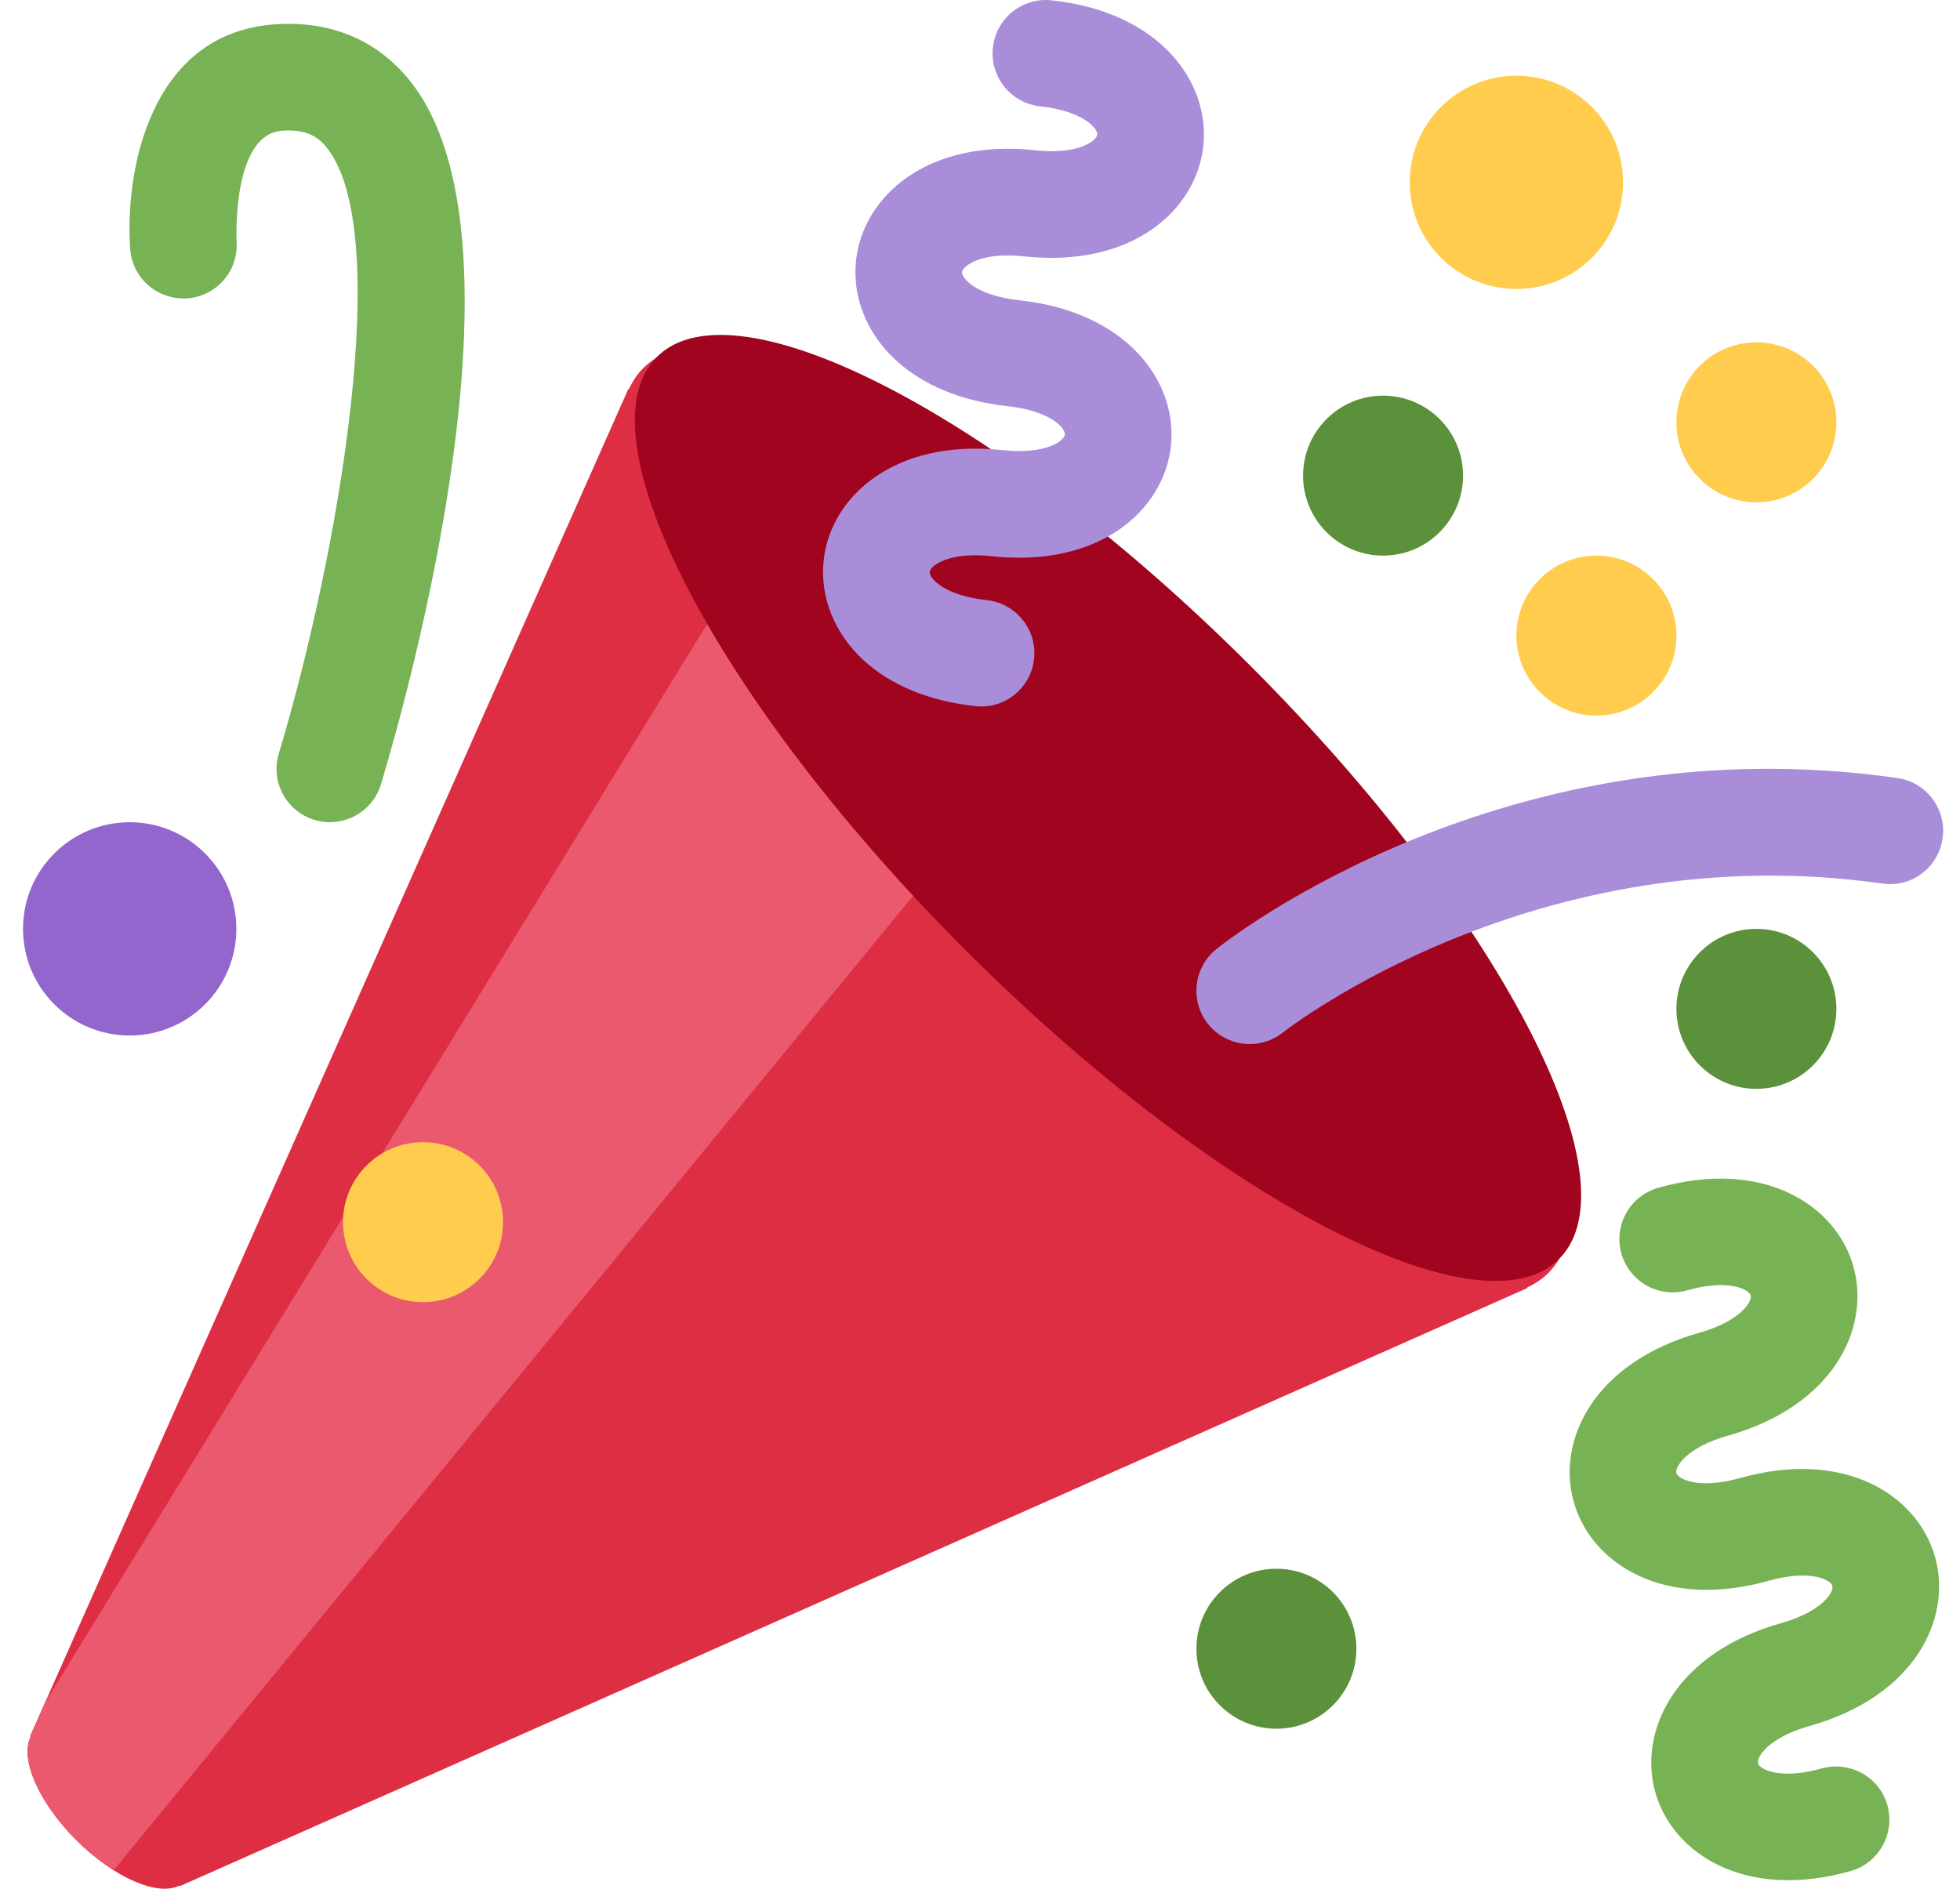
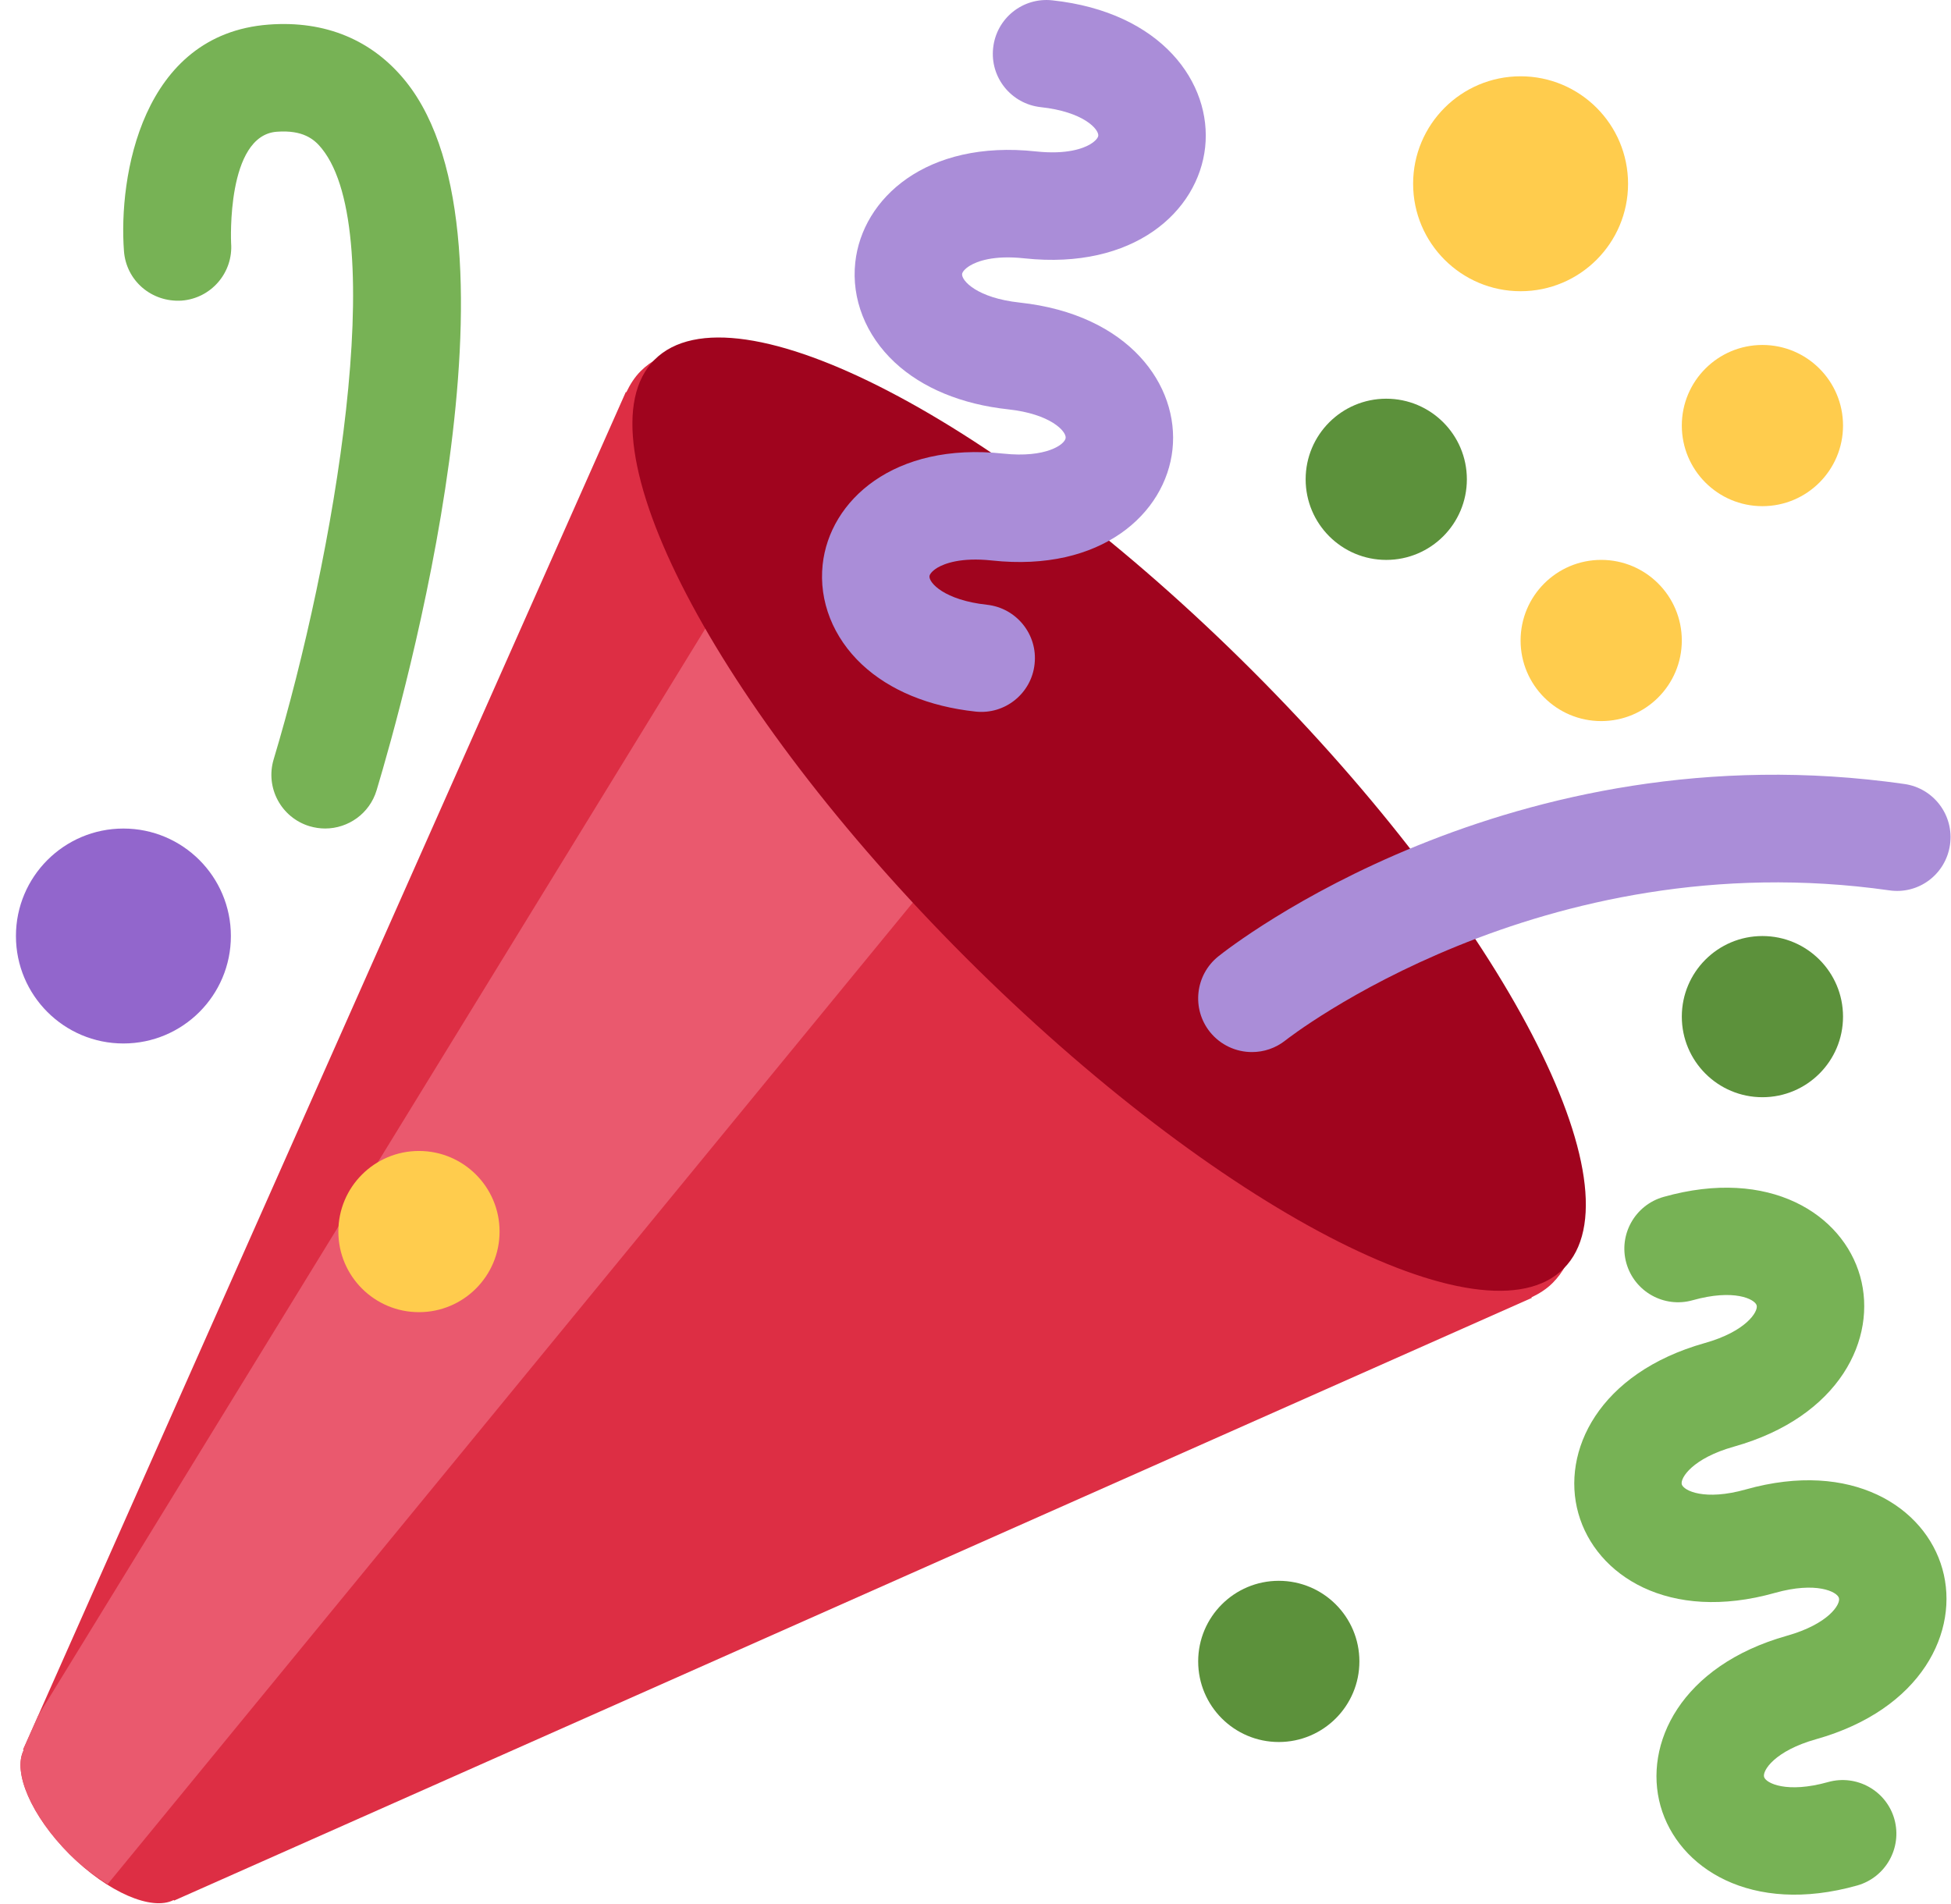
- <svg xmlns="http://www.w3.org/2000/svg" width="83" height="80" viewBox="0 0 83 80" fill="none">
-   <path d="M27.232 15.599C26.979 15.852 26.787 16.157 26.627 16.491L26.609 16.473L1.276 73.539L1.301 73.564C0.831 74.474 1.617 76.326 3.228 77.939C4.838 79.549 6.69 80.335 7.6 79.865L7.623 79.888L64.688 54.553L64.67 54.533C65.002 54.375 65.307 54.183 65.562 53.925C69.09 50.397 63.369 38.958 52.788 28.374C42.202 17.79 30.762 12.071 27.232 15.599Z" fill="#DD2E44" />
-   <path d="M30.335 25.793L1.913 72.108L1.276 73.542L1.301 73.567C0.831 74.477 1.617 76.329 3.228 77.941C3.752 78.465 4.296 78.863 4.829 79.199L39.37 37.086L30.335 25.793Z" fill="#EA596E" />
-   <path d="M52.948 28.199C63.496 38.751 69.352 49.999 66.023 53.323C62.696 56.652 51.449 50.798 40.894 40.251C30.344 29.698 24.49 18.446 27.817 15.119C31.146 11.792 42.394 17.647 52.948 28.199Z" fill="#A0041E" />
-   <path d="M42.961 29.425C42.512 29.788 41.925 29.978 41.304 29.91C39.343 29.698 37.694 29.016 36.54 27.939C35.318 26.798 34.715 25.267 34.88 23.733C35.169 21.041 37.871 18.57 42.476 19.067C44.267 19.259 45.066 18.683 45.093 18.407C45.125 18.134 44.468 17.4 42.677 17.206C40.716 16.994 39.068 16.311 37.911 15.234C36.689 14.094 36.084 12.562 36.251 11.029C36.545 8.336 39.244 5.866 43.845 6.365C45.15 6.505 45.839 6.236 46.13 6.062C46.363 5.92 46.456 5.784 46.465 5.705C46.492 5.432 45.843 4.698 44.048 4.504C42.808 4.368 41.909 3.257 42.047 2.015C42.18 0.775 43.289 -0.122 44.533 0.014C49.134 0.508 51.248 3.496 50.957 6.191C50.663 8.888 47.964 11.354 43.359 10.859C42.053 10.717 41.371 10.988 41.078 11.162C40.845 11.302 40.75 11.44 40.741 11.517C40.712 11.792 41.365 12.524 43.16 12.718C47.761 13.215 49.875 16.201 49.584 18.895C49.292 21.587 46.593 24.058 41.99 23.559C40.685 23.419 39.998 23.69 39.705 23.862C39.47 24.006 39.379 24.142 39.37 24.219C39.341 24.492 39.994 25.226 41.787 25.42C43.025 25.556 43.926 26.669 43.788 27.909C43.725 28.528 43.411 29.063 42.961 29.425Z" fill="#AA8DD8" />
-   <path d="M70.225 50.31C74.681 49.052 77.755 51.04 78.487 53.648C79.219 56.255 77.633 59.555 73.18 60.808C71.44 61.296 70.919 62.127 70.989 62.392C71.065 62.658 71.948 63.096 73.683 62.606C78.137 61.353 81.211 63.34 81.943 65.947C82.679 68.555 81.089 71.85 76.633 73.106C74.896 73.594 74.372 74.427 74.449 74.692C74.523 74.956 75.404 75.394 77.141 74.906C78.338 74.57 79.589 75.268 79.926 76.467C80.26 77.669 79.562 78.915 78.361 79.254C73.909 80.508 70.833 78.525 70.097 75.914C69.365 73.307 70.953 70.012 75.411 68.756C77.15 68.266 77.672 67.437 77.595 67.171C77.523 66.906 76.642 66.466 74.907 66.954C70.449 68.21 67.377 66.227 66.643 63.613C65.909 61.007 67.497 57.712 71.953 56.454C73.688 55.968 74.209 55.132 74.137 54.87C74.06 54.604 73.182 54.166 71.445 54.654C70.243 54.992 68.999 54.292 68.66 53.093C68.323 51.896 69.024 50.649 70.225 50.31Z" fill="#77B255" />
-   <path d="M52.924 44.222C52.26 44.222 51.605 43.931 51.158 43.375C50.379 42.399 50.539 40.979 51.51 40.199C52.002 39.804 63.747 30.58 80.345 32.954C81.581 33.13 82.439 34.273 82.263 35.508C82.087 36.742 80.953 37.609 79.706 37.424C65.041 35.341 54.44 43.644 54.336 43.727C53.916 44.062 53.419 44.222 52.924 44.222Z" fill="#AA8DD8" />
-   <path d="M13.97 34.825C13.756 34.825 13.537 34.794 13.32 34.73C12.125 34.371 11.447 33.113 11.807 31.919C14.366 23.397 16.685 9.798 13.835 6.252C13.516 5.85 13.035 5.455 11.933 5.538C9.815 5.701 10.016 10.171 10.018 10.216C10.113 11.46 9.178 12.544 7.935 12.637C6.673 12.714 5.607 11.797 5.514 10.552C5.282 7.438 6.251 1.439 11.594 1.035C13.979 0.854 15.96 1.683 17.358 3.422C22.713 10.087 17.277 29.409 16.134 33.217C15.841 34.195 14.942 34.825 13.97 34.825Z" fill="#77B255" />
-   <path d="M58.569 23.534C60.44 23.534 61.956 22.017 61.956 20.146C61.956 18.275 60.44 16.758 58.569 16.758C56.697 16.758 55.181 18.275 55.181 20.146C55.181 22.017 56.697 23.534 58.569 23.534Z" fill="#5C913B" />
-   <path d="M5.492 43.861C7.987 43.861 10.009 41.839 10.009 39.344C10.009 36.85 7.987 34.827 5.492 34.827C2.997 34.827 0.975 36.85 0.975 39.344C0.975 41.839 2.997 43.861 5.492 43.861Z" fill="#9266CC" />
-   <path d="M74.379 46.12C76.25 46.12 77.766 44.603 77.766 42.732C77.766 40.861 76.25 39.344 74.379 39.344C72.507 39.344 70.991 40.861 70.991 42.732C70.991 44.603 72.507 46.12 74.379 46.12Z" fill="#5C913B" />
-   <path d="M54.051 73.223C55.922 73.223 57.439 71.706 57.439 69.835C57.439 67.964 55.922 66.447 54.051 66.447C52.18 66.447 50.664 67.964 50.664 69.835C50.664 71.706 52.18 73.223 54.051 73.223Z" fill="#5C913B" />
-   <path d="M64.215 12.241C66.71 12.241 68.732 10.219 68.732 7.724C68.732 5.229 66.71 3.207 64.215 3.207C61.72 3.207 59.698 5.229 59.698 7.724C59.698 10.219 61.72 12.241 64.215 12.241Z" fill="#FFCC4D" />
-   <path d="M74.379 21.276C76.25 21.276 77.766 19.759 77.766 17.888C77.766 16.017 76.25 14.5 74.379 14.5C72.507 14.5 70.991 16.017 70.991 17.888C70.991 19.759 72.507 21.276 74.379 21.276Z" fill="#FFCC4D" />
-   <path d="M67.603 30.31C69.474 30.31 70.991 28.793 70.991 26.922C70.991 25.051 69.474 23.534 67.603 23.534C65.732 23.534 64.215 25.051 64.215 26.922C64.215 28.793 65.732 30.31 67.603 30.31Z" fill="#FFCC4D" />
-   <path d="M17.914 55.155C19.785 55.155 21.302 53.638 21.302 51.767C21.302 49.896 19.785 48.379 17.914 48.379C16.043 48.379 14.526 49.896 14.526 51.767C14.526 53.638 16.043 55.155 17.914 55.155Z" fill="#FFCC4D" />
+ <svg xmlns="http://www.w3.org/2000/svg" width="82" height="80" viewBox="0 0 82 80" fill="none">
+   <path d="M26.927 15.6C26.674 15.853 26.482 16.158 26.322 16.492L26.304 16.474L0.972 73.539L0.997 73.564C0.527 74.474 1.313 76.326 2.923 77.939C4.534 79.549 6.386 80.335 7.296 79.866L7.318 79.888L64.384 54.554L64.365 54.533C64.698 54.375 65.002 54.183 65.258 53.926C68.786 50.398 63.065 38.958 52.483 28.374C41.897 17.791 30.457 12.072 26.927 15.6Z" fill="#DD2E44" />
+   <path d="M30.031 25.793L1.609 72.108L0.972 73.542L0.997 73.567C0.527 74.477 1.313 76.329 2.923 77.941C3.447 78.465 3.991 78.863 4.524 79.199L39.065 37.086L30.031 25.793Z" fill="#EA596E" />
+   <path d="M52.644 28.199C63.191 38.751 69.048 49.999 65.719 53.323C62.392 56.652 51.144 50.798 40.59 40.251C30.04 29.698 24.186 18.446 27.512 15.119C30.841 11.792 42.089 17.647 52.644 28.199Z" fill="#A0041E" />
+   <path d="M42.657 29.425C42.207 29.788 41.62 29.978 40.999 29.91C39.038 29.698 37.39 29.016 36.236 27.939C35.014 26.798 34.411 25.267 34.576 23.733C34.865 21.041 37.566 18.57 42.171 19.067C43.962 19.259 44.762 18.683 44.789 18.407C44.821 18.134 44.163 17.4 42.372 17.206C40.412 16.994 38.763 16.311 37.607 15.234C36.385 14.094 35.779 12.562 35.947 11.029C36.24 8.336 38.939 5.866 43.54 6.365C44.845 6.505 45.534 6.236 45.825 6.062C46.058 5.92 46.151 5.784 46.16 5.705C46.187 5.432 45.539 4.698 43.743 4.504C42.503 4.368 41.604 3.257 41.742 2.015C41.875 0.775 42.984 -0.122 44.229 0.014C48.83 0.508 50.944 3.496 50.652 6.191C50.358 8.888 47.66 11.354 43.054 10.859C41.749 10.717 41.067 10.988 40.773 11.162C40.541 11.302 40.446 11.44 40.437 11.517C40.407 11.792 41.06 12.524 42.855 12.718C47.456 13.215 49.57 16.201 49.279 18.895C48.988 21.587 46.289 24.058 41.686 23.559C40.38 23.419 39.694 23.69 39.4 23.862C39.165 24.006 39.075 24.142 39.066 24.219C39.036 24.492 39.689 25.226 41.482 25.42C42.72 25.556 43.621 26.669 43.483 27.909C43.42 28.528 43.106 29.063 42.657 29.425Z" fill="#AA8DD8" />
+   <path d="M69.921 50.31C74.377 49.052 77.451 51.04 78.182 53.648C78.914 56.255 77.329 59.555 72.875 60.808C71.136 61.296 70.614 62.127 70.684 62.392C70.761 62.658 71.644 63.096 73.378 62.606C77.832 61.353 80.906 63.34 81.638 65.947C82.374 68.555 80.784 71.85 76.328 73.106C74.591 73.594 74.067 74.427 74.144 74.692C74.219 74.956 75.1 75.394 76.836 74.906C78.033 74.57 79.285 75.268 79.621 76.467C79.955 77.669 79.257 78.915 78.056 79.254C73.604 80.508 70.528 78.525 69.792 75.914C69.06 73.307 70.648 70.012 75.106 68.756C76.845 68.266 77.367 67.437 77.29 67.171C77.218 66.906 76.337 66.466 74.603 66.954C70.144 68.21 67.073 66.227 66.338 63.613C65.604 61.007 67.192 57.712 71.648 56.454C73.383 55.968 73.905 55.132 73.832 54.87C73.756 54.604 72.877 54.166 71.14 54.654C69.939 54.992 68.694 54.292 68.355 53.093C68.019 51.896 68.719 50.649 69.921 50.31Z" fill="#77B255" />
+   <path d="M52.619 44.222C51.955 44.222 51.3 43.931 50.853 43.376C50.074 42.4 50.234 40.979 51.206 40.2C51.698 39.805 63.443 30.581 80.041 32.954C81.276 33.13 82.135 34.273 81.958 35.509C81.782 36.742 80.648 37.609 79.402 37.424C64.737 35.342 54.135 43.644 54.031 43.728C53.611 44.062 53.114 44.222 52.619 44.222Z" fill="#AA8DD8" />
+   <path d="M13.666 34.825C13.451 34.825 13.232 34.793 13.015 34.73C11.82 34.371 11.143 33.113 11.502 31.918C14.061 23.396 16.381 9.797 13.53 6.251C13.212 5.849 12.731 5.454 11.628 5.538C9.51 5.7 9.711 10.17 9.713 10.215C9.808 11.46 8.873 12.544 7.631 12.636C6.368 12.713 5.302 11.796 5.21 10.552C4.977 7.437 5.946 1.438 11.29 1.034C13.675 0.853 15.655 1.682 17.054 3.421C22.409 10.086 16.972 29.409 15.829 33.217C15.536 34.195 14.637 34.825 13.666 34.825Z" fill="#77B255" />
+   <path d="M58.264 23.535C60.135 23.535 61.652 22.018 61.652 20.147C61.652 18.276 60.135 16.759 58.264 16.759C56.393 16.759 54.876 18.276 54.876 20.147C54.876 22.018 56.393 23.535 58.264 23.535Z" fill="#5C913B" />
+   <path d="M5.187 43.861C7.682 43.861 9.704 41.839 9.704 39.344C9.704 36.85 7.682 34.827 5.187 34.827C2.692 34.827 0.67 36.85 0.67 39.344C0.67 41.839 2.692 43.861 5.187 43.861Z" fill="#9266CC" />
+   <path d="M74.074 46.12C75.945 46.12 77.462 44.604 77.462 42.733C77.462 40.861 75.945 39.345 74.074 39.345C72.203 39.345 70.686 40.861 70.686 42.733C70.686 44.604 72.203 46.12 74.074 46.12Z" fill="#5C913B" />
+   <path d="M53.747 73.223C55.618 73.223 57.135 71.706 57.135 69.835C57.135 67.964 55.618 66.447 53.747 66.447C51.876 66.447 50.359 67.964 50.359 69.835C50.359 71.706 51.876 73.223 53.747 73.223Z" fill="#5C913B" />
+   <path d="M63.91 12.241C66.405 12.241 68.427 10.219 68.427 7.724C68.427 5.229 66.405 3.207 63.91 3.207C61.416 3.207 59.393 5.229 59.393 7.724C59.393 10.219 61.416 12.241 63.91 12.241Z" fill="#FFCC4D" />
+   <path d="M74.074 21.276C75.945 21.276 77.462 19.759 77.462 17.888C77.462 16.017 75.945 14.5 74.074 14.5C72.203 14.5 70.686 16.017 70.686 17.888C70.686 19.759 72.203 21.276 74.074 21.276Z" fill="#FFCC4D" />
+   <path d="M67.298 30.31C69.169 30.31 70.686 28.793 70.686 26.922C70.686 25.051 69.169 23.534 67.298 23.534C65.427 23.534 63.91 25.051 63.91 26.922C63.91 28.793 65.427 30.31 67.298 30.31Z" fill="#FFCC4D" />
+   <path d="M17.609 55.155C19.48 55.155 20.997 53.638 20.997 51.767C20.997 49.896 19.48 48.379 17.609 48.379C15.738 48.379 14.221 49.896 14.221 51.767C14.221 53.638 15.738 55.155 17.609 55.155Z" fill="#FFCC4D" />
</svg>
